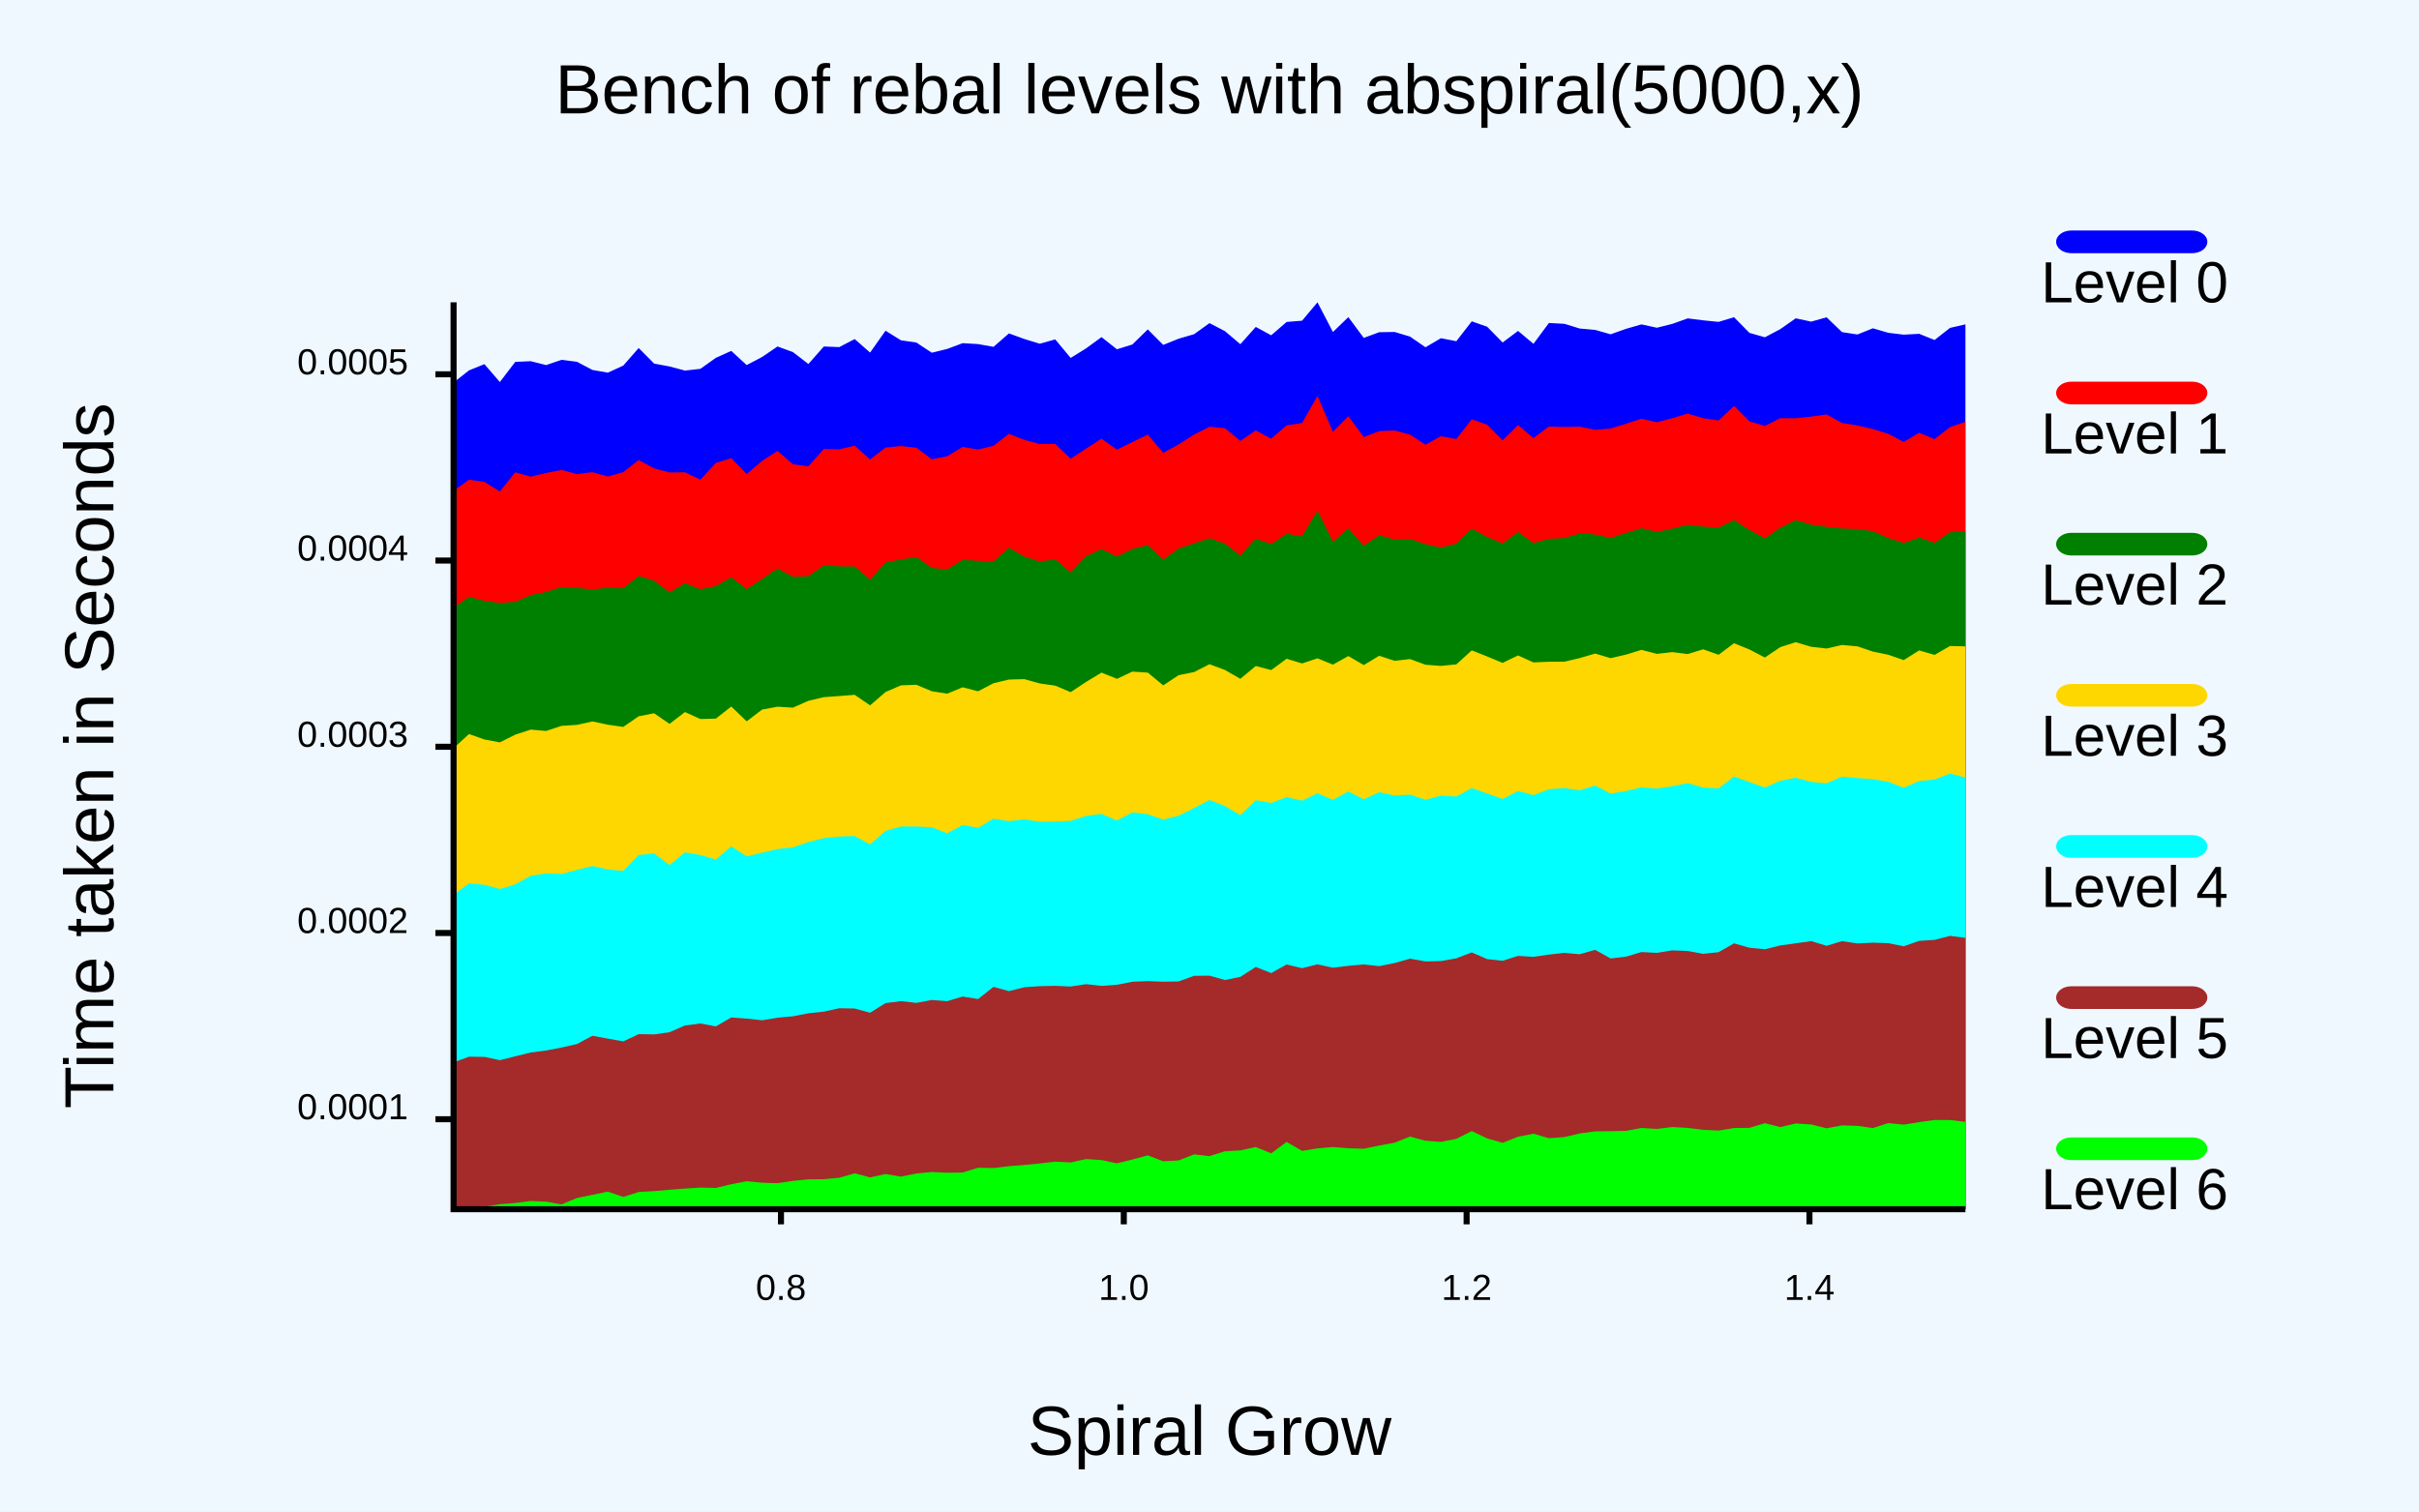
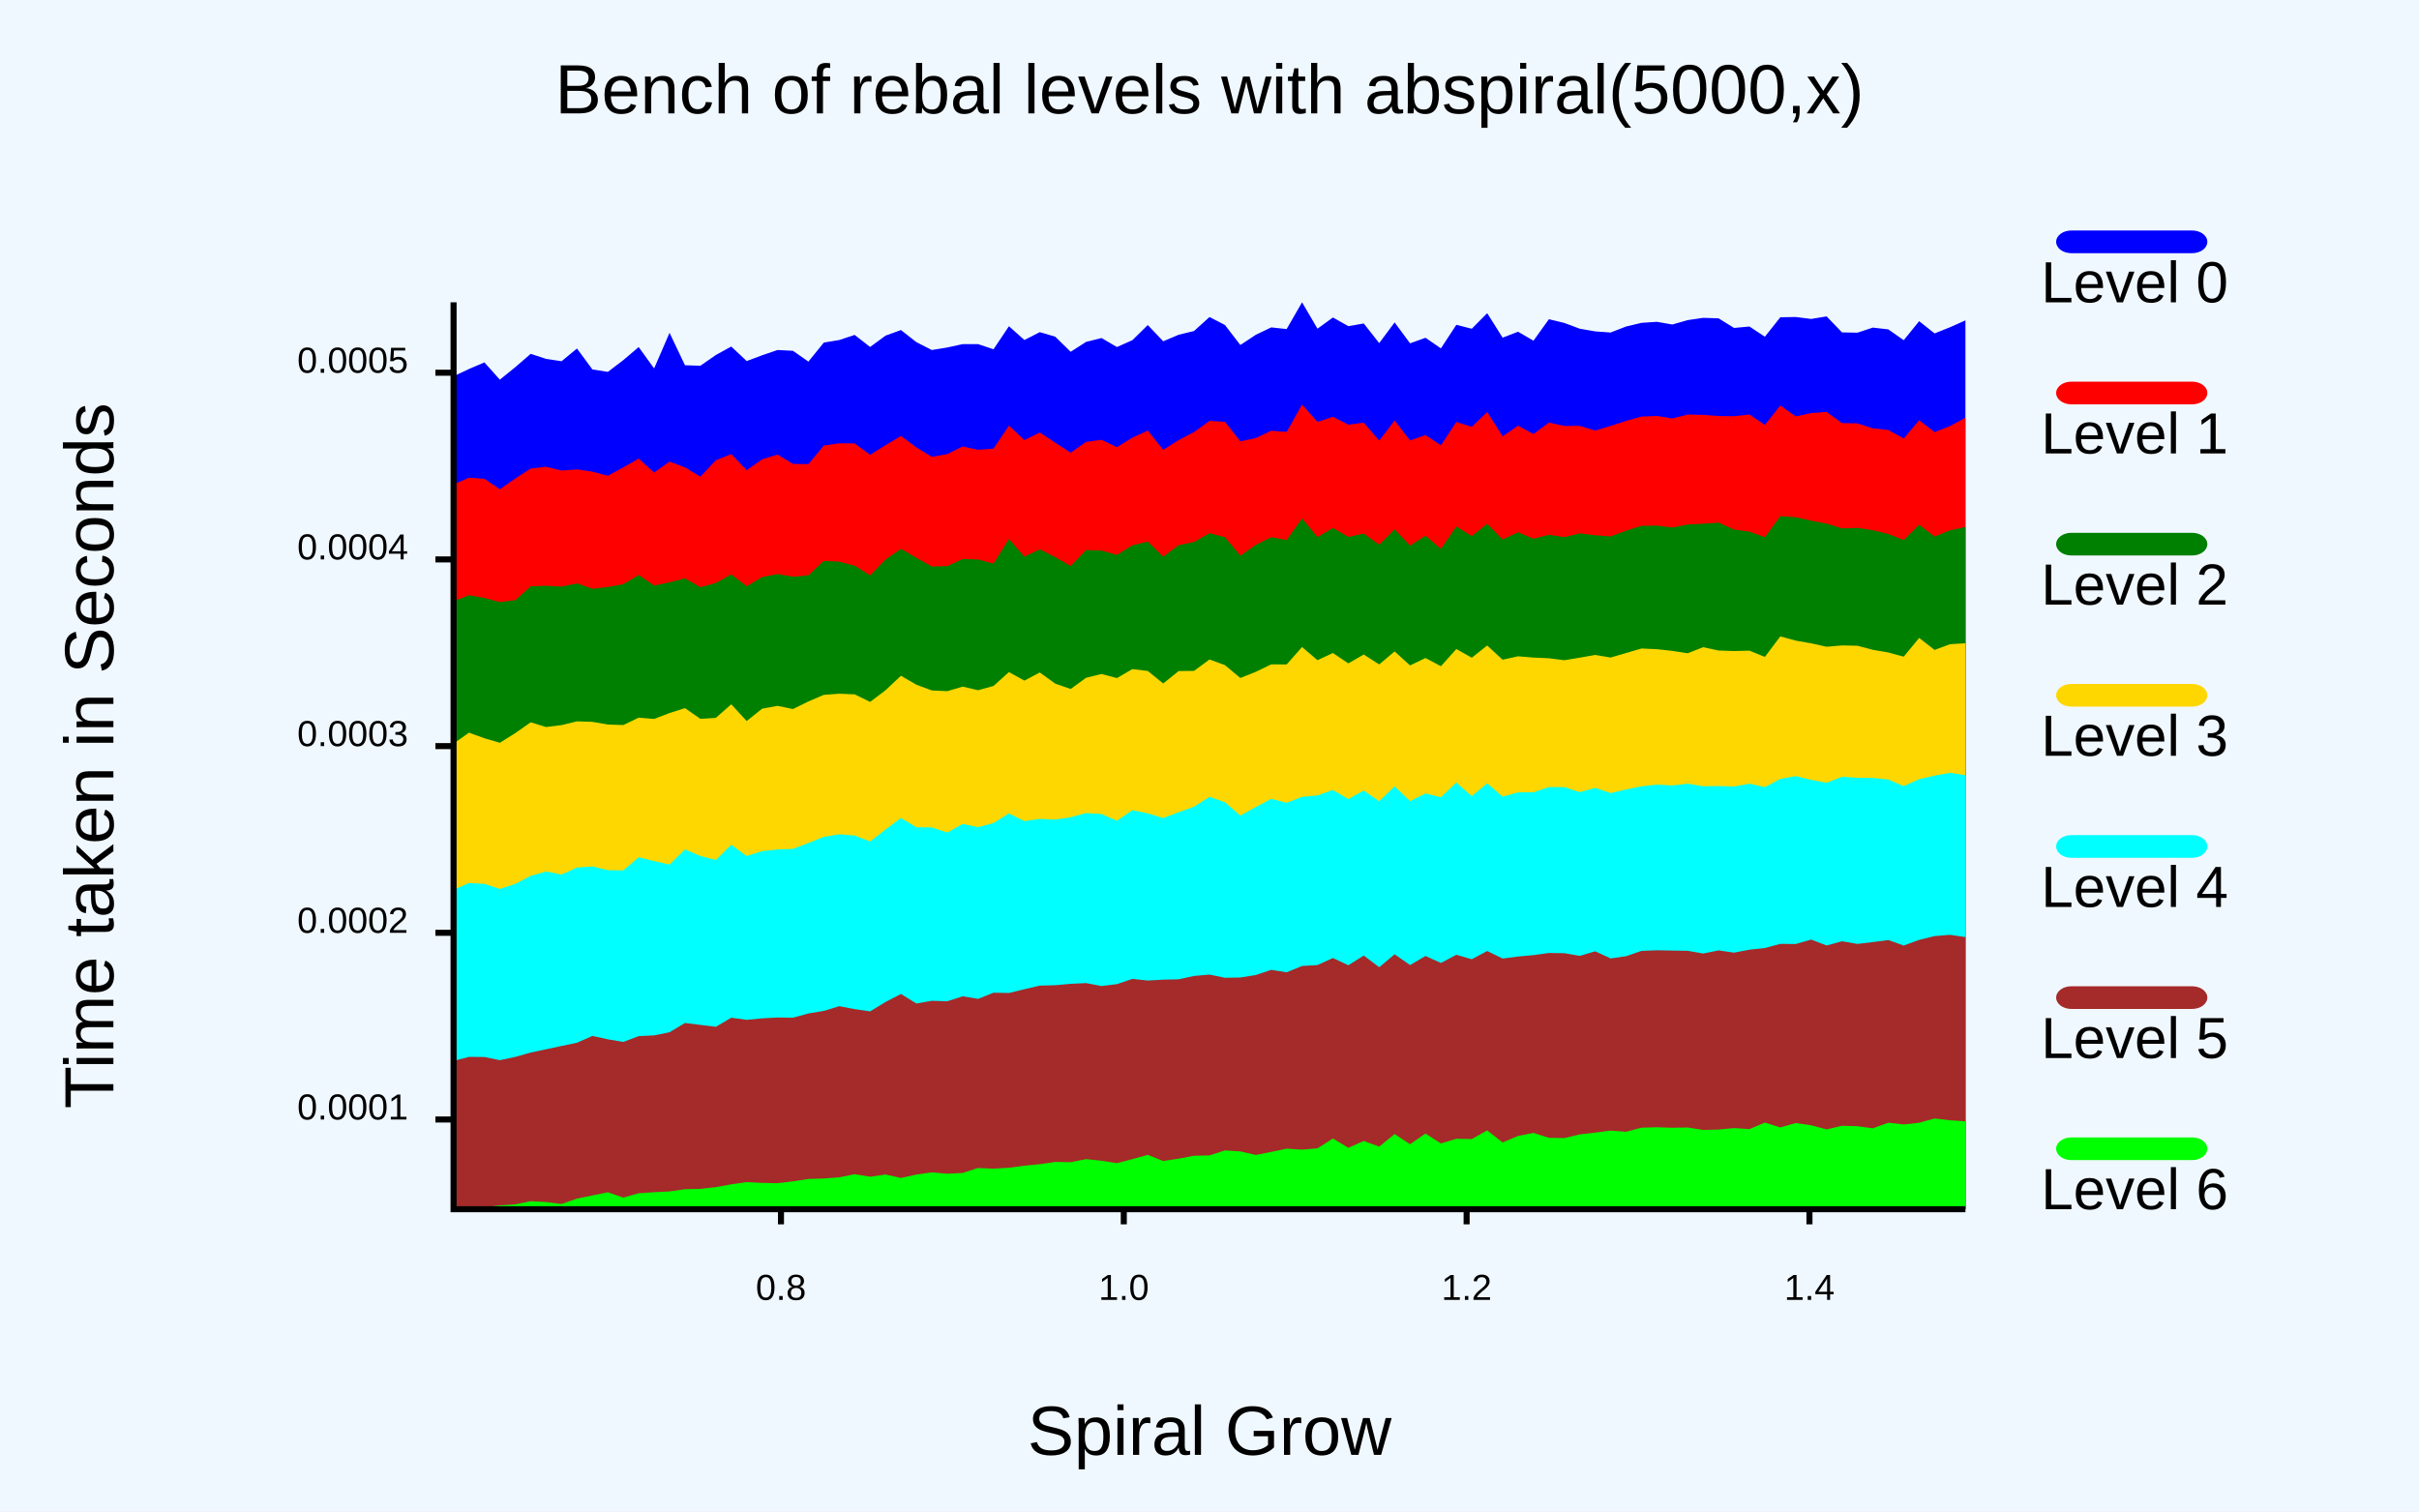
<svg xmlns="http://www.w3.org/2000/svg" class="poloto" width="800" height="500" viewBox="0 0 800 500">
  <style>.poloto {
                    font-family: "Arial";
                    stroke-width:2;
                    }
                    .poloto_text{fill: var(--poloto_fg_color,black);  }
                    .poloto_axis_lines{stroke: var(--poloto_fg_color,black);stoke-width:3;fill:none}
                    .poloto_background{fill: var(--poloto_bg_color,aliceblue); }
                    .poloto0stroke{stroke:  var(--poloto_color0,blue); }
                    .poloto1stroke{stroke:  var(--poloto_color1,red); }
                    .poloto2stroke{stroke:  var(--poloto_color2,green); }
                    .poloto3stroke{stroke:  var(--poloto_color3,gold); }
                    .poloto4stroke{stroke:  var(--poloto_color4,aqua); }
                    .poloto5stroke{stroke:  var(--poloto_color5,brown); }
                    .poloto6stroke{stroke:  var(--poloto_color6,lime); }
                    .poloto7stroke{stroke:  var(--poloto_color7,chocolate); }
                    .poloto0fill{fill:var(--poloto_color0,blue);}
                    .poloto1fill{fill:var(--poloto_color1,red);}
                    .poloto2fill{fill:var(--poloto_color2,green);}
                    .poloto3fill{fill:var(--poloto_color3,gold);}
                    .poloto4fill{fill:var(--poloto_color4,aqua);}
                    .poloto5fill{fill:var(--poloto_color5,brown);}
                    .poloto6fill{fill:var(--poloto_color6,lime);}
                    .poloto7fill{fill:var(--poloto_color7,chocolate);}</style>
  <rect class="poloto_background" fill="white" x="0" y="0" width="800" height="500" />
  <line class="poloto_axis_lines" stroke="black" x1="258.277" x2="258.277" y1="400" y2="405" />
  <text class="poloto_text" alignment-baseline="start" text-anchor="middle" x="258.277" y="430">0.8</text>
  <line class="poloto_axis_lines" stroke="black" x1="371.655" x2="371.655" y1="400" y2="405" />
  <text class="poloto_text" alignment-baseline="start" text-anchor="middle" x="371.655" y="430">1.0</text>
  <line class="poloto_axis_lines" stroke="black" x1="485.034" x2="485.034" y1="400" y2="405" />
  <text class="poloto_text" alignment-baseline="start" text-anchor="middle" x="485.034" y="430">1.2</text>
  <line class="poloto_axis_lines" stroke="black" x1="598.413" x2="598.413" y1="400" y2="405" />
  <text class="poloto_text" alignment-baseline="start" text-anchor="middle" x="598.413" y="430">1.4</text>
-   <line class="poloto_axis_lines" stroke="black" x1="150" x2="144" y1="370.235" y2="370.235" />
-   <text class="poloto_text" alignment-baseline="middle" text-anchor="end" x="135" y="370.235">0.0001</text>
-   <line class="poloto_axis_lines" stroke="black" x1="150" x2="144" y1="308.632" y2="308.632" />
-   <text class="poloto_text" alignment-baseline="middle" text-anchor="end" x="135" y="308.632">0.0002</text>
-   <line class="poloto_axis_lines" stroke="black" x1="150" x2="144" y1="247.028" y2="247.028" />
-   <text class="poloto_text" alignment-baseline="middle" text-anchor="end" x="135" y="247.028">0.0003</text>
-   <line class="poloto_axis_lines" stroke="black" x1="150" x2="144" y1="185.424" y2="185.424" />
-   <text class="poloto_text" alignment-baseline="middle" text-anchor="end" x="135" y="185.424">0.0004</text>
-   <line class="poloto_axis_lines" stroke="black" x1="150" x2="144" y1="123.82" y2="123.82" />
-   <text class="poloto_text" alignment-baseline="middle" text-anchor="end" x="135" y="123.82">0.0005</text>
+   <line class="poloto_axis_lines" stroke="black" x1="150" x2="144" y1="370.323" y2="370.323" />
+   <text class="poloto_text" alignment-baseline="middle" text-anchor="end" x="135" y="370.323">0.0001</text>
+   <line class="poloto_axis_lines" stroke="black" x1="150" x2="144" y1="308.566" y2="308.566" />
+   <text class="poloto_text" alignment-baseline="middle" text-anchor="end" x="135" y="308.566">0.0002</text>
+   <line class="poloto_axis_lines" stroke="black" x1="150" x2="144" y1="246.809" y2="246.809" />
+   <text class="poloto_text" alignment-baseline="middle" text-anchor="end" x="135" y="246.809">0.0003</text>
+   <line class="poloto_axis_lines" stroke="black" x1="150" x2="144" y1="185.052" y2="185.052" />
+   <text class="poloto_text" alignment-baseline="middle" text-anchor="end" x="135" y="185.052">0.0004</text>
+   <line class="poloto_axis_lines" stroke="black" x1="150" x2="144" y1="123.295" y2="123.295" />
+   <text class="poloto_text" alignment-baseline="middle" text-anchor="end" x="135" y="123.295">0.0005</text>
  <text class="poloto_text" alignment-baseline="middle" text-anchor="start" font-size="large" x="675" y="100">Level 0</text>
  <rect class="poloto0fill" x="680" y="76.25" width="50" height="7.5" rx="5" ry="5" />
-   <path class="poloto0fill" d=" M 150 400 L 150 126.533 L 155.102 122.519 L 160.204 120.456 L 165.306 126.371 L 170.408 119.711 L 175.51 119.483 L 180.612 120.761 L 185.714 119.025 L 190.816 119.68 L 195.918 122.367 L 201.02 123.273 L 206.122 120.934 L 211.224 115.124 L 216.327 120.271 L 221.429 121.224 L 226.531 122.582 L 231.633 122.008 L 236.735 118.37 L 241.837 116.078 L 246.939 120.761 L 252.041 118.08 L 257.143 114.607 L 262.245 116.48 L 267.347 120.408 L 272.449 114.62 L 277.551 114.818 L 282.653 112.156 L 287.755 116.619 L 292.857 109.396 L 297.959 112.565 L 303.061 113.314 L 308.163 116.677 L 313.265 115.423 L 318.367 113.513 L 323.469 113.82 L 328.571 114.73 L 333.673 110.288 L 338.776 112.14 L 343.878 113.706 L 348.98 112.263 L 354.082 118.404 L 359.184 115.243 L 364.286 111.513 L 369.388 115.543 L 374.49 113.955 L 379.592 108.965 L 384.694 114.089 L 389.796 112.044 L 394.898 110.549 L 400 106.887 L 405.102 109.536 L 410.204 113.853 L 415.306 108.145 L 420.408 110.91 L 425.51 106.499 L 430.612 106.088 L 435.714 100 L 440.816 109.825 L 445.918 104.903 L 451.02 111.78 L 456.122 109.893 L 461.224 109.812 L 466.327 111.347 L 471.429 114.874 L 476.531 111.874 L 481.633 112.868 L 486.735 106.297 L 491.837 108.093 L 496.939 113.291 L 502.041 109.462 L 507.143 113.734 L 512.245 106.842 L 517.347 107.113 L 522.449 108.673 L 527.551 109.135 L 532.653 110.583 L 537.755 108.775 L 542.857 107.308 L 547.959 108.415 L 553.061 107.138 L 558.163 105.313 L 563.265 105.961 L 568.367 106.475 L 573.469 104.933 L 578.571 110.114 L 583.673 111.567 L 588.776 108.874 L 593.878 105.294 L 598.98 106.394 L 604.082 104.958 L 609.184 109.865 L 614.286 110.645 L 619.388 108.598 L 624.49 110.09 L 629.592 110.705 L 634.694 110.424 L 639.796 112.469 L 644.898 108.466 L 650 107.299 L 650 400Z" />
+   <path class="poloto0fill" d=" M 150 400 L 150 124.458 L 155.102 122.056 L 160.204 119.88 L 165.306 125.59 L 170.408 121.452 L 175.51 117.048 L 180.612 118.728 L 185.714 119.485 L 190.816 115.289 L 195.918 122.21 L 201.02 123.014 L 206.122 119.136 L 211.224 114.805 L 216.327 121.878 L 221.429 110.091 L 226.531 120.821 L 231.633 120.982 L 236.735 117.438 L 241.837 114.627 L 246.939 119.432 L 252.041 117.525 L 257.143 115.777 L 262.245 116.041 L 267.347 119.615 L 272.449 113.322 L 277.551 112.479 L 282.653 110.785 L 287.755 114.777 L 292.857 111.027 L 297.959 109.18 L 303.061 113.172 L 308.163 115.78 L 313.265 114.948 L 318.367 113.827 L 323.469 113.833 L 328.571 115.534 L 333.673 107.919 L 338.776 112.47 L 343.878 109.873 L 348.98 111.373 L 354.082 116.361 L 359.184 113.096 L 364.286 111.815 L 369.388 114.794 L 374.49 112.53 L 379.592 107.52 L 384.694 112.891 L 389.796 110.735 L 394.898 109.49 L 400 104.868 L 405.102 107.502 L 410.204 114.126 L 415.306 110.748 L 420.408 108.303 L 425.51 108.847 L 430.612 100 L 435.714 108.735 L 440.816 105.017 L 445.918 107.89 L 451.02 107.006 L 456.122 113.494 L 461.224 106.652 L 466.327 113.567 L 471.429 111.734 L 476.531 115.234 L 481.633 107.444 L 486.735 108.75 L 491.837 103.595 L 496.939 111.696 L 502.041 109.738 L 507.143 112.702 L 512.245 105.595 L 517.347 106.829 L 522.449 108.735 L 527.551 109.62 L 532.653 109.992 L 537.755 108.012 L 542.857 106.796 L 547.959 106.453 L 553.061 107.344 L 558.163 105.889 L 563.265 105.14 L 568.367 105.306 L 573.469 108.48 L 578.571 108.01 L 583.673 111.385 L 588.776 104.949 L 593.878 104.863 L 598.98 105.503 L 604.082 104.661 L 609.184 109.959 L 614.286 110.045 L 619.388 108.367 L 624.49 108.958 L 629.592 112.534 L 634.694 106.243 L 639.796 110.291 L 644.898 108.253 L 650 105.982 L 650 400Z" />
  <text class="poloto_text" alignment-baseline="middle" text-anchor="start" font-size="large" x="675" y="150">Level 1</text>
  <rect class="poloto1fill" x="680" y="126.25" width="50" height="7.5" rx="5" ry="5" />
-   <path class="poloto1fill" d=" M 150 400 L 150 162.363 L 155.102 158.691 L 160.204 159.404 L 165.306 162.575 L 170.408 156.231 L 175.51 157.674 L 180.612 156.467 L 185.714 155.461 L 190.816 156.831 L 195.918 156.199 L 201.02 157.619 L 206.122 156.192 L 211.224 152.169 L 216.327 154.938 L 221.429 156.281 L 226.531 156.234 L 231.633 158.685 L 236.735 153.132 L 241.837 151.567 L 246.939 156.801 L 252.041 152.461 L 257.143 149.139 L 262.245 153.592 L 267.347 154.24 L 272.449 148.523 L 277.551 148.643 L 282.653 147.417 L 287.755 151.997 L 292.857 148.054 L 297.959 147.548 L 303.061 148.112 L 308.163 151.924 L 313.265 150.929 L 318.367 147.843 L 323.469 148.7 L 328.571 147.459 L 333.673 143.505 L 338.776 145.509 L 343.878 146.898 L 348.98 146.857 L 354.082 151.729 L 359.184 148.409 L 364.286 145.113 L 369.388 148.74 L 374.49 146.241 L 379.592 143.746 L 384.694 149.805 L 389.796 147.015 L 394.898 143.762 L 400 141.166 L 405.102 141.637 L 410.204 145.859 L 415.306 142.371 L 420.408 145.119 L 425.51 140.697 L 430.612 139.927 L 435.714 130.998 L 440.816 142.826 L 445.918 137.69 L 451.02 144.583 L 456.122 142.613 L 461.224 142.406 L 466.327 143.772 L 471.429 147.125 L 476.531 144.288 L 481.633 145.255 L 486.735 138.685 L 491.837 140.498 L 496.939 145.674 L 502.041 140.603 L 507.143 144.92 L 512.245 141.088 L 517.347 141.256 L 522.449 141.13 L 527.551 142.18 L 532.653 141.75 L 537.755 140.165 L 542.857 138.512 L 547.959 139.661 L 553.061 138.353 L 558.163 136.81 L 563.265 138.339 L 568.367 139.083 L 573.469 134.281 L 578.571 139.38 L 583.673 140.887 L 588.776 138.332 L 593.878 138.363 L 598.98 137.81 L 604.082 137.109 L 609.184 139.906 L 614.286 140.749 L 619.388 141.905 L 624.49 143.504 L 629.592 146.197 L 634.694 143.154 L 639.796 145.271 L 644.898 141.27 L 650 139.53 L 650 400Z" />
+   <path class="poloto1fill" d=" M 150 400 L 150 160.228 L 155.102 158.005 L 160.204 158.38 L 165.306 161.837 L 170.408 158.286 L 175.51 154.993 L 180.612 154.41 L 185.714 155.654 L 190.816 155.279 L 195.918 156.014 L 201.02 157.382 L 206.122 154.61 L 211.224 151.686 L 216.327 156.314 L 221.429 152.687 L 226.531 154.616 L 231.633 157.681 L 236.735 152.25 L 241.837 150.208 L 246.939 155.528 L 252.041 151.941 L 257.143 150.37 L 262.245 153.453 L 267.347 153.527 L 272.449 147.374 L 277.551 146.65 L 282.653 146.679 L 287.755 150.444 L 292.857 147.274 L 297.959 144.212 L 303.061 148.015 L 308.163 151.106 L 313.265 150.215 L 318.367 147.686 L 323.469 148.79 L 328.571 148.396 L 333.673 140.797 L 338.776 145.58 L 343.878 143.065 L 348.98 146.444 L 354.082 149.751 L 359.184 146.176 L 364.286 145.486 L 369.388 147.918 L 374.49 144.774 L 379.592 142.436 L 384.694 148.81 L 389.796 145.58 L 394.898 142.912 L 400 139.242 L 405.102 139.514 L 410.204 145.982 L 415.306 144.917 L 420.408 142.483 L 425.51 142.878 L 430.612 133.82 L 435.714 139.571 L 440.816 137.866 L 445.918 140.462 L 451.02 139.82 L 456.122 145.758 L 461.224 139.085 L 466.327 145.696 L 471.429 143.908 L 476.531 147.31 L 481.633 139.569 L 486.735 141.195 L 491.837 136.299 L 496.939 144.332 L 502.041 140.814 L 507.143 143.56 L 512.245 139.797 L 517.347 140.884 L 522.449 140.887 L 527.551 142.418 L 532.653 140.908 L 537.755 139.221 L 542.857 137.804 L 547.959 137.598 L 553.061 138.425 L 558.163 137.126 L 563.265 137.247 L 568.367 137.624 L 573.469 137.683 L 578.571 137.105 L 583.673 140.554 L 588.776 134.138 L 593.878 137.746 L 598.98 136.64 L 604.082 136.262 L 609.184 139.949 L 614.286 140.051 L 619.388 141.687 L 624.49 142.237 L 629.592 145.038 L 634.694 139.001 L 639.796 142.935 L 644.898 140.934 L 650 138.184 L 650 400Z" />
  <text class="poloto_text" alignment-baseline="middle" text-anchor="start" font-size="large" x="675" y="200">Level 2</text>
  <rect class="poloto2fill" x="680" y="176.25" width="50" height="7.5" rx="5" ry="5" />
-   <path class="poloto2fill" d=" M 150 400 L 150 201.019 L 155.102 197.393 L 160.204 198.766 L 165.306 199.448 L 170.408 199.087 L 175.51 196.84 L 180.612 195.828 L 185.714 194.165 L 190.816 194.47 L 195.918 194.978 L 201.02 194.406 L 206.122 194.595 L 211.224 190.523 L 216.327 192.049 L 221.429 195.981 L 226.531 192.897 L 231.633 194.908 L 236.735 193.88 L 241.837 190.975 L 246.939 194.863 L 252.041 191.518 L 257.143 188.043 L 262.245 190.788 L 267.347 190.617 L 272.449 187.049 L 277.551 187.32 L 282.653 187.386 L 287.755 191.77 L 292.857 186.091 L 297.959 185.042 L 303.061 184.302 L 308.163 187.866 L 313.265 188.372 L 318.367 185.195 L 323.469 185.516 L 328.571 185.724 L 333.673 181.206 L 338.776 184.147 L 343.878 185.764 L 348.98 185.004 L 354.082 189.335 L 359.184 184.004 L 364.286 181.66 L 369.388 184.104 L 374.49 181.596 L 379.592 180.316 L 384.694 185.067 L 389.796 181.478 L 394.898 179.735 L 400 178.034 L 405.102 179.799 L 410.204 183.814 L 415.306 178.172 L 420.408 180.012 L 425.51 176.54 L 430.612 177.394 L 435.714 168.988 L 440.816 179.231 L 445.918 174.775 L 451.02 180.518 L 456.122 177.067 L 461.224 178.462 L 466.327 178.277 L 471.429 180.019 L 476.531 181.134 L 481.633 179.849 L 486.735 174.913 L 491.837 177.644 L 496.939 179.783 L 502.041 175.988 L 507.143 179.644 L 512.245 178.231 L 517.347 177.976 L 522.449 176.435 L 527.551 176.807 L 532.653 177.898 L 537.755 176.316 L 542.857 174.716 L 547.959 175.93 L 553.061 174.863 L 558.163 173.614 L 563.265 174.2 L 568.367 174.52 L 573.469 172.065 L 578.571 175.324 L 583.673 178.095 L 588.776 174.575 L 593.878 172.08 L 598.98 173.542 L 604.082 174.279 L 609.184 174.832 L 614.286 175.016 L 619.388 175.724 L 624.49 177.989 L 629.592 179.611 L 634.694 177.801 L 639.796 179.572 L 644.898 176.07 L 650 175.773 L 650 400Z" />
+   <path class="poloto2fill" d=" M 150 400 L 150 198.831 L 155.102 196.916 L 160.204 197.801 L 165.306 199.161 L 170.408 198.533 L 175.51 193.951 L 180.612 193.765 L 185.714 194.032 L 190.816 192.982 L 195.918 194.758 L 201.02 194.174 L 206.122 193.25 L 211.224 190.203 L 216.327 193.688 L 221.429 192.621 L 226.531 191.325 L 231.633 194.242 L 236.735 192.848 L 241.837 190.003 L 246.939 193.924 L 252.041 190.897 L 257.143 189.896 L 262.245 190.777 L 267.347 190.313 L 272.449 185.531 L 277.551 185.811 L 282.653 187.13 L 287.755 190.334 L 292.857 185.085 L 297.959 181.545 L 303.061 184.517 L 308.163 187.395 L 313.265 187.249 L 318.367 184.913 L 323.469 185.075 L 328.571 186.435 L 333.673 178.302 L 338.776 184.125 L 343.878 181.709 L 348.98 184.302 L 354.082 187.233 L 359.184 181.945 L 364.286 182.118 L 369.388 183.572 L 374.49 180.377 L 379.592 179.158 L 384.694 184.15 L 389.796 180.349 L 394.898 179.262 L 400 176.382 L 405.102 177.693 L 410.204 183.821 L 415.306 180.243 L 420.408 177.702 L 425.51 178.633 L 430.612 171.507 L 435.714 177.683 L 440.816 174.657 L 445.918 177.607 L 451.02 176.497 L 456.122 180.204 L 461.224 175.082 L 466.327 180.488 L 471.429 177.21 L 476.531 181.56 L 481.633 174.169 L 486.735 177.347 L 491.837 173.274 L 496.939 178.452 L 502.041 176.069 L 507.143 178.208 L 512.245 176.897 L 517.347 177.687 L 522.449 176.435 L 527.551 177.065 L 532.653 177.438 L 537.755 175.569 L 542.857 173.94 L 547.959 173.871 L 553.061 174.5 L 558.163 173.496 L 563.265 173.247 L 568.367 172.887 L 573.469 175.172 L 578.571 175.863 L 583.673 177.701 L 588.776 170.749 L 593.878 171.1 L 598.98 172.235 L 604.082 173.207 L 609.184 174.805 L 614.286 174.612 L 619.388 175.406 L 624.49 176.637 L 629.592 178.639 L 634.694 173.579 L 639.796 177.484 L 644.898 175.408 L 650 174.356 L 650 400Z" />
  <text class="poloto_text" alignment-baseline="middle" text-anchor="start" font-size="large" x="675" y="250">Level 3</text>
  <rect class="poloto3fill" x="680" y="226.25" width="50" height="7.5" rx="5" ry="5" />
-   <path class="poloto3fill" d=" M 150 400 L 150 247.506 L 155.102 242.812 L 160.204 244.617 L 165.306 245.581 L 170.408 243.022 L 175.51 241.35 L 180.612 241.798 L 185.714 240.108 L 190.816 239.779 L 195.918 238.649 L 201.02 239.726 L 206.122 240.462 L 211.224 236.937 L 216.327 235.946 L 221.429 239.455 L 226.531 235.545 L 231.633 237.849 L 236.735 237.718 L 241.837 233.714 L 246.939 238.614 L 252.041 234.724 L 257.143 233.778 L 262.245 234.093 L 267.347 231.819 L 272.449 230.624 L 277.551 230.246 L 282.653 229.841 L 287.755 233.336 L 292.857 228.909 L 297.959 226.711 L 303.061 226.523 L 308.163 228.664 L 313.265 229.451 L 318.367 227.35 L 323.469 228.675 L 328.571 226.005 L 333.673 224.793 L 338.776 224.657 L 343.878 226.088 L 348.98 226.802 L 354.082 228.959 L 359.184 225.577 L 364.286 222.495 L 369.388 224.561 L 374.49 222.161 L 379.592 222.498 L 384.694 226.712 L 389.796 223.343 L 394.898 222.315 L 400 219.716 L 405.102 221.627 L 410.204 224.549 L 415.306 220.306 L 420.408 221.656 L 425.51 217.914 L 430.612 219.462 L 435.714 217.768 L 440.816 219.855 L 445.918 217.014 L 451.02 220.003 L 456.122 216.927 L 461.224 218.592 L 466.327 218.017 L 471.429 219.886 L 476.531 220.274 L 481.633 219.77 L 486.735 215.146 L 491.837 217.158 L 496.939 219.278 L 502.041 216.812 L 507.143 219.117 L 512.245 218.899 L 517.347 218.885 L 522.449 217.692 L 527.551 216.195 L 532.653 217.723 L 537.755 216.535 L 542.857 214.979 L 547.959 216.296 L 553.061 215.713 L 558.163 216.357 L 563.265 214.798 L 568.367 216.592 L 573.469 212.77 L 578.571 214.854 L 583.673 217.506 L 588.776 214.065 L 593.878 212.431 L 598.98 213.96 L 604.082 214.525 L 609.184 213.354 L 614.286 213.812 L 619.388 215.541 L 624.49 216.594 L 629.592 218.352 L 634.694 215.158 L 639.796 216.637 L 644.898 213.692 L 650 213.81 L 650 400Z" />
+   <path class="poloto3fill" d=" M 150 400 L 150 245.978 L 155.102 242.361 L 160.204 244.219 L 165.306 245.704 L 170.408 242.51 L 175.51 238.935 L 180.612 240.5 L 185.714 239.858 L 190.816 238.613 L 195.918 238.788 L 201.02 239.678 L 206.122 239.842 L 211.224 237.4 L 216.327 237.824 L 221.429 235.869 L 226.531 234.248 L 231.633 237.796 L 236.735 237.474 L 241.837 232.97 L 246.939 238.522 L 252.041 234.426 L 257.143 233.494 L 262.245 234.548 L 267.347 232.034 L 272.449 229.858 L 277.551 229.475 L 282.653 229.688 L 287.755 232.187 L 292.857 228.33 L 297.959 223.532 L 303.061 226.501 L 308.163 228.399 L 313.265 228.64 L 318.367 227.135 L 323.469 228.324 L 328.571 226.913 L 333.673 222.316 L 338.776 225.149 L 343.878 222.449 L 348.98 226.145 L 354.082 227.918 L 359.184 224.204 L 364.286 222.946 L 369.388 224.307 L 374.49 221.336 L 379.592 221.952 L 384.694 226.091 L 389.796 221.985 L 394.898 221.919 L 400 218.151 L 405.102 220.02 L 410.204 224.278 L 415.306 222.243 L 420.408 219.768 L 425.51 219.798 L 430.612 214.03 L 435.714 218.388 L 440.816 216.016 L 445.918 219.443 L 451.02 216.511 L 456.122 219.79 L 461.224 215.49 L 466.327 220.123 L 471.429 217.669 L 476.531 220.381 L 481.633 214.691 L 486.735 217.574 L 491.837 213.53 L 496.939 218.236 L 502.041 217.1 L 507.143 217.521 L 512.245 217.75 L 517.347 218.405 L 522.449 217.555 L 527.551 216.651 L 532.653 217.509 L 537.755 216.016 L 542.857 214.523 L 547.959 214.746 L 553.061 215.31 L 558.163 216.093 L 563.265 214.087 L 568.367 215.192 L 573.469 215.362 L 578.571 215.234 L 583.673 217.307 L 588.776 210.516 L 593.878 211.914 L 598.98 212.811 L 604.082 213.948 L 609.184 213.497 L 614.286 213.614 L 619.388 214.95 L 624.49 215.84 L 629.592 217.226 L 634.694 211.02 L 639.796 214.995 L 644.898 213.099 L 650 212.789 L 650 400Z" />
  <text class="poloto_text" alignment-baseline="middle" text-anchor="start" font-size="large" x="675" y="300">Level 4</text>
  <rect class="poloto4fill" x="680" y="276.25" width="50" height="7.5" rx="5" ry="5" />
-   <path class="poloto4fill" d=" M 150 400 L 150 295.985 L 155.102 292.217 L 160.204 292.691 L 165.306 294.063 L 170.408 292.549 L 175.51 289.686 L 180.612 288.925 L 185.714 289.106 L 190.816 287.74 L 195.918 286.494 L 201.02 287.589 L 206.122 288.108 L 211.224 282.832 L 216.327 282.311 L 221.429 286.133 L 226.531 281.95 L 231.633 282.824 L 236.735 284.311 L 241.837 279.981 L 246.939 283.272 L 252.041 282.055 L 257.143 280.852 L 262.245 280.305 L 267.347 278.547 L 272.449 277.249 L 277.551 276.724 L 282.653 276.577 L 287.755 279.311 L 292.857 274.855 L 297.959 273.414 L 303.061 273.4 L 308.163 273.653 L 313.265 275.639 L 318.367 272.888 L 323.469 273.822 L 328.571 270.826 L 333.673 271.632 L 338.776 271.037 L 343.878 271.833 L 348.98 271.767 L 354.082 271.533 L 359.184 269.92 L 364.286 269.238 L 369.388 271.426 L 374.49 268.745 L 379.592 269.352 L 384.694 271.109 L 389.796 269.846 L 394.898 267.296 L 400 264.626 L 405.102 266.636 L 410.204 269.63 L 415.306 264.713 L 420.408 265.606 L 425.51 263.687 L 430.612 264.845 L 435.714 262.426 L 440.816 264.595 L 445.918 261.828 L 451.02 264.429 L 456.122 262.056 L 461.224 263.15 L 466.327 262.862 L 471.429 264.546 L 476.531 263.203 L 481.633 263.494 L 486.735 260.689 L 491.837 262.485 L 496.939 264.301 L 502.041 261.668 L 507.143 263.008 L 512.245 261.077 L 517.347 260.681 L 522.449 261.421 L 527.551 259.875 L 532.653 262.512 L 537.755 261.663 L 542.857 260.473 L 547.959 260.868 L 553.061 260.067 L 558.163 259.058 L 563.265 260.558 L 568.367 260.762 L 573.469 256.876 L 578.571 258.701 L 583.673 260.517 L 588.776 258.268 L 593.878 257.269 L 598.98 258.645 L 604.082 259.138 L 609.184 256.888 L 614.286 257.376 L 619.388 257.736 L 624.49 258.613 L 629.592 260.563 L 634.694 258.362 L 639.796 257.834 L 644.898 255.885 L 650 257.179 L 650 400Z" />
+   <path class="poloto4fill" d=" M 150 400 L 150 294.327 L 155.102 292.089 L 160.204 292.389 L 165.306 294.046 L 170.408 292.379 L 175.51 289.72 L 180.612 288.278 L 185.714 289.29 L 190.816 286.987 L 195.918 286.605 L 201.02 287.842 L 206.122 287.924 L 211.224 283.577 L 216.327 284.843 L 221.429 285.991 L 226.531 280.987 L 231.633 283.162 L 236.735 284.495 L 241.837 279.438 L 246.939 283.15 L 252.041 281.547 L 257.143 280.991 L 262.245 280.804 L 267.347 278.866 L 272.449 276.825 L 277.551 275.967 L 282.653 276.397 L 287.755 278.349 L 292.857 274.401 L 297.959 270.592 L 303.061 273.646 L 308.163 273.716 L 313.265 275.399 L 318.367 272.556 L 323.469 273.61 L 328.571 272.249 L 333.673 269.083 L 338.776 271.61 L 343.878 270.89 L 348.98 271.121 L 354.082 270.336 L 359.184 268.956 L 364.286 269.268 L 369.388 271.502 L 374.49 267.995 L 379.592 269.049 L 384.694 270.601 L 389.796 268.683 L 394.898 266.849 L 400 263.587 L 405.102 265.367 L 410.204 269.798 L 415.306 266.949 L 420.408 264.251 L 425.51 265.55 L 430.612 263.594 L 435.714 263.118 L 440.816 261.324 L 445.918 264.312 L 451.02 261.515 L 456.122 265.034 L 461.224 260.123 L 466.327 264.984 L 471.429 262.481 L 476.531 263.73 L 481.633 258.864 L 486.735 263.349 L 491.837 259.139 L 496.939 263.516 L 502.041 262.117 L 507.143 262.066 L 512.245 260.371 L 517.347 260.366 L 522.449 262.043 L 527.551 260.629 L 532.653 262.316 L 537.755 261.167 L 542.857 260.108 L 547.959 259.56 L 553.061 259.819 L 558.163 259.249 L 563.265 260.078 L 568.367 260.01 L 573.469 260.171 L 578.571 259.235 L 583.673 260.38 L 588.776 257.655 L 593.878 256.726 L 598.98 257.97 L 604.082 258.932 L 609.184 256.965 L 614.286 257.289 L 619.388 257.348 L 624.49 257.859 L 629.592 260.05 L 634.694 257.75 L 639.796 256.575 L 644.898 255.642 L 650 256.436 L 650 400Z" />
  <text class="poloto_text" alignment-baseline="middle" text-anchor="start" font-size="large" x="675" y="350">Level 5</text>
  <rect class="poloto5fill" x="680" y="326.25" width="50" height="7.5" rx="5" ry="5" />
-   <path class="poloto5fill" d=" M 150 400 L 150 351.426 L 155.102 349.55 L 160.204 349.609 L 165.306 350.698 L 170.408 349.429 L 175.51 348.159 L 180.612 347.497 L 185.714 346.52 L 190.816 345.362 L 195.918 342.621 L 201.02 343.566 L 206.122 344.483 L 211.224 342.087 L 216.327 342.162 L 221.429 341.445 L 226.531 339.225 L 231.633 338.556 L 236.735 339.527 L 241.837 336.568 L 246.939 336.943 L 252.041 337.503 L 257.143 336.661 L 262.245 336.182 L 267.347 335.19 L 272.449 334.646 L 277.551 333.514 L 282.653 333.609 L 287.755 335.008 L 292.857 331.821 L 297.959 331.166 L 303.061 331.748 L 308.163 330.789 L 313.265 331.183 L 318.367 329.652 L 323.469 330.473 L 328.571 326.458 L 333.673 327.854 L 338.776 326.572 L 343.878 326.218 L 348.98 326.105 L 354.082 326.332 L 359.184 325.555 L 364.286 326.13 L 369.388 325.758 L 374.49 324.747 L 379.592 324.551 L 384.694 324.737 L 389.796 324.651 L 394.898 322.801 L 400 322.744 L 405.102 324.178 L 410.204 323.135 L 415.306 319.874 L 420.408 321.877 L 425.51 319.054 L 430.612 320.272 L 435.714 319.003 L 440.816 320.118 L 445.918 319.493 L 451.02 319.027 L 456.122 319.587 L 461.224 318.566 L 466.327 317.121 L 471.429 318.029 L 476.531 317.91 L 481.633 317.011 L 486.735 315.055 L 491.837 317.269 L 496.939 317.819 L 502.041 316.199 L 507.143 316.513 L 512.245 315.769 L 517.347 315.207 L 522.449 315.653 L 527.551 314.205 L 532.653 317.049 L 537.755 316.458 L 542.857 314.927 L 547.959 315.199 L 553.061 314.377 L 558.163 314.579 L 563.265 315.516 L 568.367 314.976 L 573.469 312.051 L 578.571 313.499 L 583.673 314.005 L 588.776 312.75 L 593.878 312.041 L 598.98 311.319 L 604.082 312.858 L 609.184 311.327 L 614.286 312.088 L 619.388 311.834 L 624.49 311.987 L 629.592 313.02 L 634.694 311.231 L 639.796 310.907 L 644.898 309.574 L 650 310.254 L 650 400Z" />
+   <path class="poloto5fill" d=" M 150 400 L 150 350.946 L 155.102 349.601 L 160.204 349.656 L 165.306 350.705 L 170.408 349.624 L 175.51 348.166 L 180.612 347.094 L 185.714 345.999 L 190.816 344.925 L 195.918 342.677 L 201.02 343.796 L 206.122 344.671 L 211.224 342.748 L 216.327 342.494 L 221.429 341.464 L 226.531 338.399 L 231.633 339.03 L 236.735 339.664 L 241.837 336.651 L 246.939 337.36 L 252.041 336.863 L 257.143 336.582 L 262.245 336.648 L 267.347 335.247 L 272.449 334.402 L 277.551 332.841 L 282.653 333.813 L 287.755 334.562 L 292.857 331.449 L 297.959 328.801 L 303.061 331.959 L 308.163 331.057 L 313.265 331.211 L 318.367 329.574 L 323.469 330.412 L 328.571 328.386 L 333.673 328.474 L 338.776 327.228 L 343.878 326.034 L 348.98 325.907 L 354.082 325.444 L 359.184 325.201 L 364.286 326.176 L 369.388 325.547 L 374.49 323.819 L 379.592 324.36 L 384.694 324.064 L 389.796 323.951 L 394.898 322.838 L 400 322.386 L 405.102 323.441 L 410.204 323.347 L 415.306 322.532 L 420.408 320.825 L 425.51 321.633 L 430.612 319.541 L 435.714 319.231 L 440.816 316.907 L 445.918 319.29 L 451.02 316.092 L 456.122 319.95 L 461.224 315.675 L 466.327 319.239 L 471.429 316.236 L 476.531 318.545 L 481.633 315.835 L 486.735 317.311 L 491.837 314.587 L 496.939 317.078 L 502.041 316.409 L 507.143 315.945 L 512.245 315.242 L 517.347 315.311 L 522.449 316.195 L 527.551 314.69 L 532.653 317.037 L 537.755 316.313 L 542.857 314.553 L 547.959 314.35 L 553.061 314.443 L 558.163 314.526 L 563.265 315.418 L 568.367 314.39 L 573.469 315.131 L 578.571 314.151 L 583.673 313.593 L 588.776 312.226 L 593.878 312.269 L 598.98 310.813 L 604.082 312.757 L 609.184 311.37 L 614.286 312.245 L 619.388 311.626 L 624.49 310.966 L 629.592 312.772 L 634.694 310.913 L 639.796 309.651 L 644.898 309.236 L 650 309.984 L 650 400Z" />
  <text class="poloto_text" alignment-baseline="middle" text-anchor="start" font-size="large" x="675" y="400">Level 6</text>
  <rect class="poloto6fill" x="680" y="376.25" width="50" height="7.5" rx="5" ry="5" />
-   <path class="poloto6fill" d=" M 150 400 L 150 400 L 155.102 399.208 L 160.204 399.138 L 165.306 398.348 L 170.408 397.955 L 175.51 397.293 L 180.612 397.498 L 185.714 398.403 L 190.816 396.285 L 195.918 395.238 L 201.02 394.175 L 206.122 395.938 L 211.224 394.295 L 216.327 394.015 L 221.429 393.559 L 226.531 393.164 L 231.633 392.845 L 236.735 392.954 L 241.837 391.745 L 246.939 390.739 L 252.041 391.238 L 257.143 391.383 L 262.245 390.636 L 267.347 390.11 L 272.449 390.069 L 277.551 389.598 L 282.653 388.125 L 287.755 389.474 L 292.857 388.365 L 297.959 389.216 L 303.061 388.189 L 308.163 387.686 L 313.265 387.935 L 318.367 387.854 L 323.469 386.283 L 328.571 386.375 L 333.673 385.765 L 338.776 385.373 L 343.878 384.858 L 348.98 384.26 L 354.082 384.523 L 359.184 383.413 L 364.286 383.747 L 369.388 384.82 L 374.49 383.559 L 379.592 382.187 L 384.694 384.143 L 389.796 383.868 L 394.898 381.866 L 400 382.436 L 405.102 380.828 L 410.204 380.542 L 415.306 379.425 L 420.408 381.515 L 425.51 377.737 L 430.612 380.702 L 435.714 379.867 L 440.816 379.434 L 445.918 379.82 L 451.02 379.997 L 456.122 378.934 L 461.224 377.99 L 466.327 375.966 L 471.429 377.348 L 476.531 377.714 L 481.633 376.713 L 486.735 374.149 L 491.837 376.576 L 496.939 378.036 L 502.041 376.015 L 507.143 375.027 L 512.245 376.501 L 517.347 376.137 L 522.449 374.934 L 527.551 374.245 L 532.653 374.203 L 537.755 374.079 L 542.857 373.125 L 547.959 373.437 L 553.061 372.818 L 558.163 373.104 L 563.265 373.737 L 568.367 373.988 L 573.469 373.149 L 578.571 373.082 L 583.673 371.542 L 588.776 372.828 L 593.878 371.642 L 598.98 371.968 L 604.082 373.223 L 609.184 372.279 L 614.286 372.427 L 619.388 373.154 L 624.49 371.511 L 629.592 372.031 L 634.694 371.181 L 639.796 370.495 L 644.898 370.498 L 650 371.102 L 650 400Z" />
+   <path class="poloto6fill" d=" M 150 400 L 150 400 L 155.102 399.518 L 160.204 399.329 L 165.306 398.732 L 170.408 398.397 L 175.51 397.349 L 180.612 397.635 L 185.714 398.28 L 190.816 396.486 L 195.918 395.442 L 201.02 394.392 L 206.122 396.153 L 211.224 394.72 L 216.327 394.371 L 221.429 394.122 L 226.531 393.383 L 231.633 393.261 L 236.735 392.699 L 241.837 391.769 L 246.939 391.033 L 252.041 391.295 L 257.143 391.386 L 262.245 390.786 L 267.347 389.987 L 272.449 389.84 L 277.551 389.445 L 282.653 388.418 L 287.755 389.255 L 292.857 388.519 L 297.959 389.658 L 303.061 388.534 L 308.163 387.81 L 313.265 388.263 L 318.367 387.997 L 323.469 386.36 L 328.571 386.593 L 333.673 386.275 L 338.776 385.604 L 343.878 385.107 L 348.98 384.364 L 354.082 384.447 L 359.184 383.44 L 364.286 383.96 L 369.388 384.766 L 374.49 383.436 L 379.592 382.029 L 384.694 384.054 L 389.796 383.274 L 394.898 382.312 L 400 382.195 L 405.102 380.556 L 410.204 380.875 L 415.306 382.047 L 420.408 381.046 L 425.51 379.971 L 430.612 380.288 L 435.714 379.865 L 440.816 376.607 L 445.918 379.683 L 451.02 377.42 L 456.122 379.293 L 461.224 375.136 L 466.327 378.496 L 471.429 374.966 L 476.531 378.243 L 481.633 376.701 L 486.735 376.791 L 491.837 373.925 L 496.939 377.913 L 502.041 375.759 L 507.143 374.758 L 512.245 376.385 L 517.347 376.467 L 522.449 375.252 L 527.551 374.659 L 532.653 373.999 L 537.755 374.384 L 542.857 373.031 L 547.959 372.889 L 553.061 373.048 L 558.163 372.969 L 563.265 373.784 L 568.367 373.642 L 573.469 373.162 L 578.571 373.501 L 583.673 371.348 L 588.776 372.947 L 593.878 371.502 L 598.98 372.232 L 604.082 373.595 L 609.184 372.4 L 614.286 372.544 L 619.388 373.235 L 624.49 371.391 L 629.592 371.962 L 634.694 371.395 L 639.796 369.99 L 644.898 370.579 L 650 370.927 L 650 400Z" />
  <text class="poloto_text" alignment-baseline="start" text-anchor="middle" font-size="x-large" x="400" y="37.5">Bench of rebal levels with abspiral(5000,x)</text>
  <text class="poloto_text" alignment-baseline="start" text-anchor="middle" font-size="x-large" x="400" y="481.25">Spiral Grow</text>
  <text class="poloto_text" alignment-baseline="start" text-anchor="middle" font-size="x-large" transform="rotate(-90,37.5,250)" x="37.5" y="250">Time taken in Seconds</text>
  <path stroke="black" fill="none" class="poloto_axis_lines" d=" M 150 100 L 150 400 L 650 400" />
</svg>
